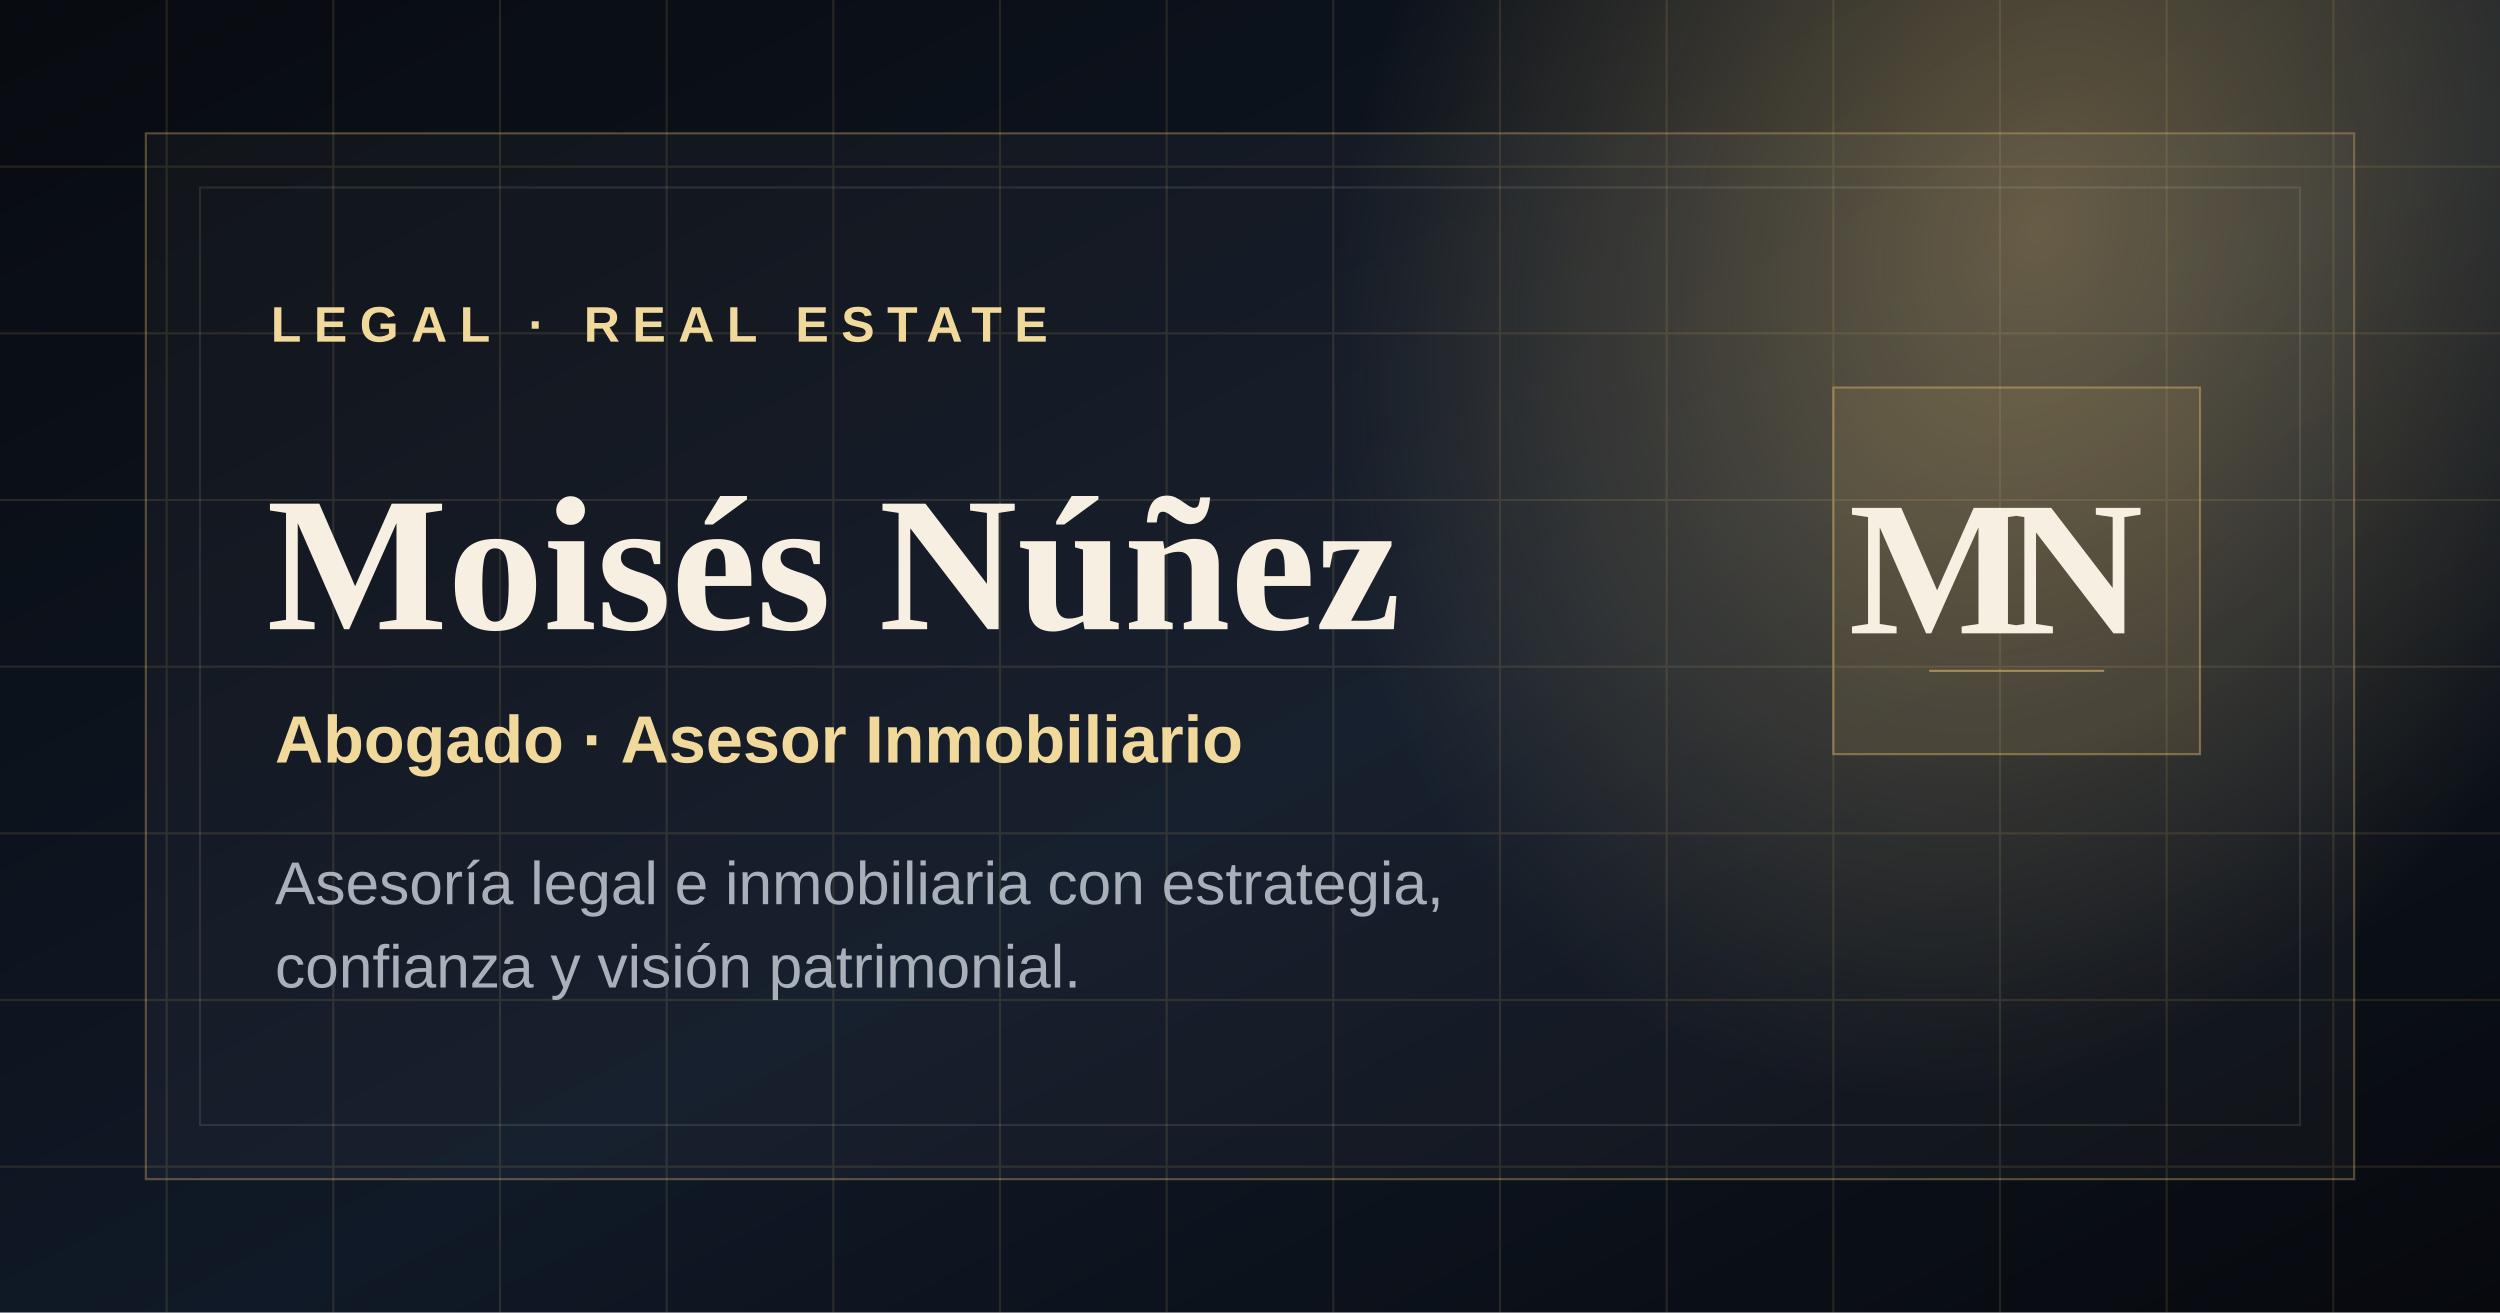
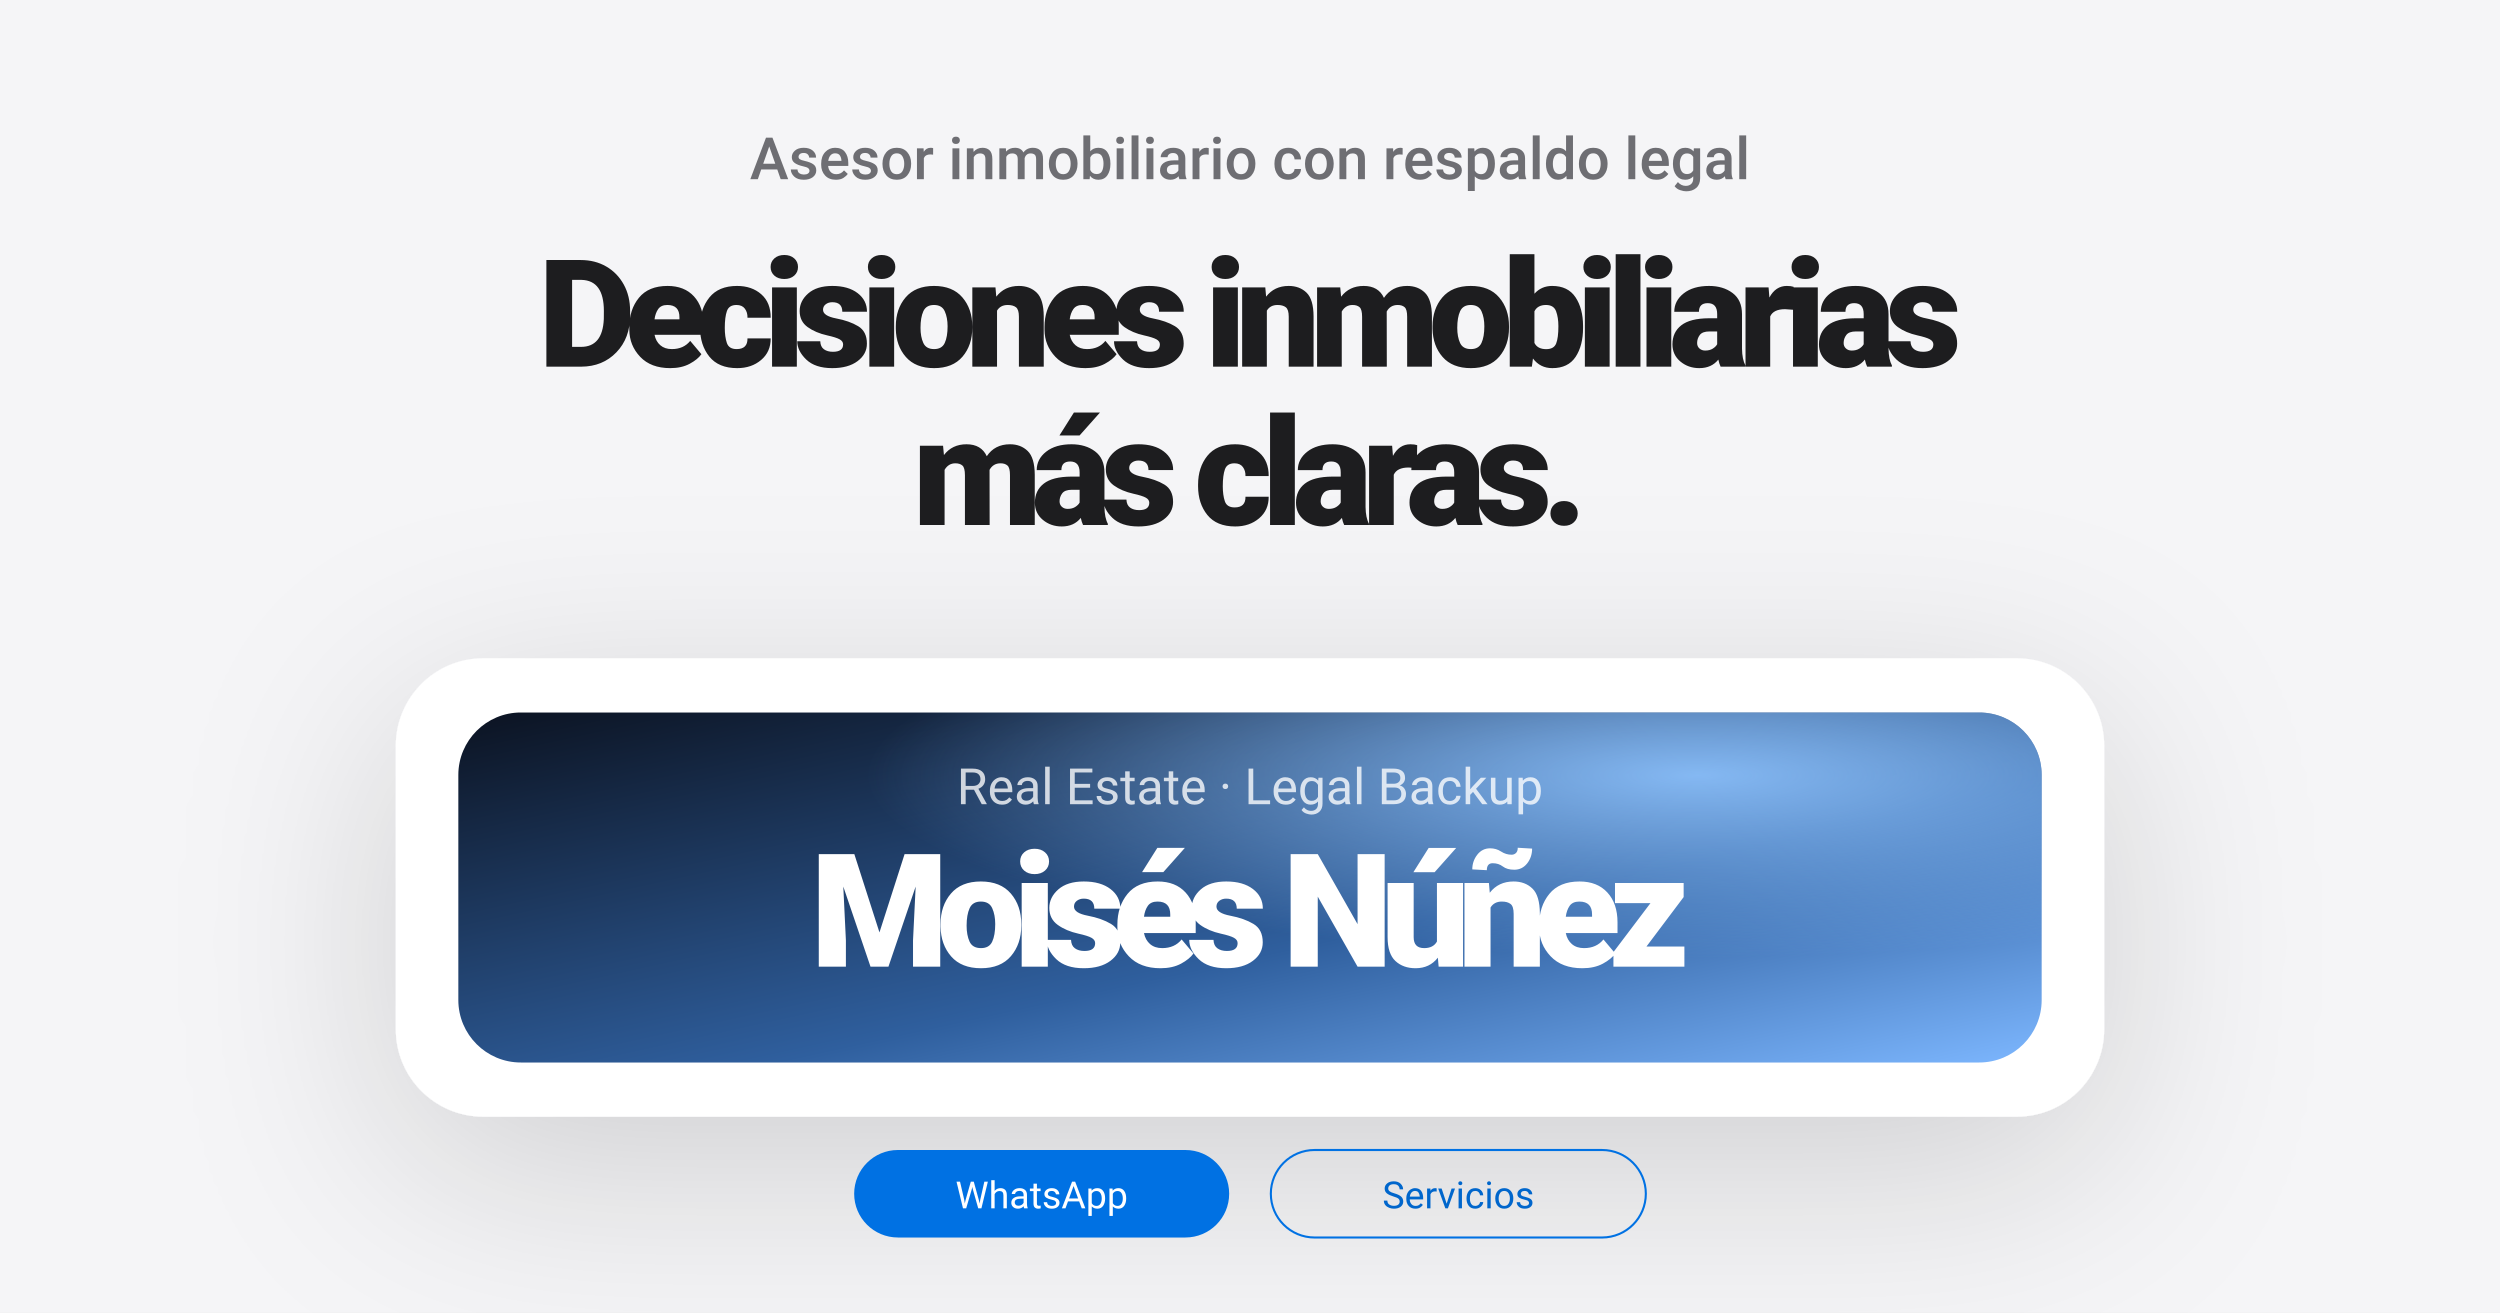
<svg xmlns="http://www.w3.org/2000/svg" width="1200" height="630" viewBox="0 0 1200 630" role="img" aria-labelledby="title desc">
  <defs>
-     <linearGradient id="bg" x1="0" y1="0" x2="1" y2="1">
-       <stop offset="0" stop-color="#080B10" />
-       <stop offset="0.55" stop-color="#101927" />
-       <stop offset="1" stop-color="#07090D" />
+     <linearGradient id="screen" x1="0" y1="0" x2="1" y2="1">
+       <stop offset="0" stop-color="#0B1220" />
+       <stop offset="0.6" stop-color="#2F5F9E" />
+       <stop offset="1" stop-color="#7DB7FF" />
    </linearGradient>
-     <radialGradient id="gold" cx="0" cy="0" r="1" gradientUnits="userSpaceOnUse" gradientTransform="translate(980 110) rotate(110) scale(430 330)">
-       <stop stop-color="#D6B267" stop-opacity="0.42" />
-       <stop offset="1" stop-color="#D6B267" stop-opacity="0" />
+     <radialGradient id="glow" cx="78%" cy="18%" r="52%">
+       <stop offset="0" stop-color="#8FC4FF" stop-opacity="0.9" />
+       <stop offset="1" stop-color="#8FC4FF" stop-opacity="0" />
    </radialGradient>
    <style>
-       .serif{font-family: Georgia, 'Times New Roman', serif}.sans{font-family: Arial, Helvetica, sans-serif}
+       .sans{font-family:-apple-system,BlinkMacSystemFont,'Segoe UI',Roboto,Arial,sans-serif}
    </style>
  </defs>
-   <rect width="1200" height="630" fill="url(#bg)" />
-   <rect width="1200" height="630" fill="url(#gold)" />
-   <g opacity="0.14" stroke="#D6B267" stroke-width="1">
-     <path d="M0 80H1200M0 160H1200M0 240H1200M0 320H1200M0 400H1200M0 480H1200M0 560H1200" />
-     <path d="M80 0V630M160 0V630M240 0V630M320 0V630M400 0V630M480 0V630M560 0V630M640 0V630M720 0V630M800 0V630M880 0V630M960 0V630M1040 0V630M1120 0V630" />
-   </g>
-   <rect x="70" y="64" width="1060" height="502" fill="rgba(255,255,255,0.035)" stroke="#D6B267" stroke-opacity="0.38" />
-   <rect x="96" y="90" width="1008" height="450" fill="none" stroke="#FFFFFF" stroke-opacity="0.10" />
-   <text x="130" y="164" class="sans" fill="#F1D99B" font-size="24" font-weight="700" letter-spacing="6">LEGAL · REAL ESTATE</text>
-   <text x="128" y="302" class="serif" fill="#F7EFE2" font-size="92" font-weight="600">Moisés Núñez</text>
-   <text x="132" y="366" class="sans" fill="#F1D99B" font-size="32" font-weight="700">Abogado · Asesor Inmobiliario</text>
-   <text x="132" y="434" class="sans" fill="#A9B0BA" font-size="29">Asesoría legal e inmobiliaria con estrategia,</text>
-   <text x="132" y="474" class="sans" fill="#A9B0BA" font-size="29">confianza y visión patrimonial.</text>
-   <g transform="translate(880 186)">
-     <rect x="0" y="0" width="176" height="176" fill="rgba(214,178,103,0.12)" stroke="#D6B267" stroke-opacity="0.48" />
-     <text x="78" y="118" text-anchor="middle" class="serif" fill="#F7EFE2" font-size="92" font-weight="600" letter-spacing="-12">MN</text>
-     <path d="M46 136H130" stroke="#D6B267" stroke-opacity="0.65" />
-   </g>
+   <rect width="1200" height="630" fill="#F5F5F7" />
+   <text x="600" y="86" text-anchor="middle" class="sans" fill="#6E6E73" font-size="28" font-weight="500">Asesor inmobiliario con respaldo legal</text>
+   <text x="600" y="176" text-anchor="middle" class="sans" fill="#1D1D1F" font-size="72" font-weight="800" letter-spacing="-5">Decisiones inmobiliarias</text>
+   <text x="600" y="252" text-anchor="middle" class="sans" fill="#1D1D1F" font-size="72" font-weight="800" letter-spacing="-5">más claras.</text>
+   <rect x="190" y="316" width="820" height="220" rx="42" fill="#FFFFFF" filter="drop-shadow(0 26px 52px rgba(0,0,0,0.16))" />
+   <rect x="220" y="342" width="760" height="168" rx="30" fill="url(#screen)" />
+   <rect x="220" y="342" width="760" height="168" rx="30" fill="url(#glow)" />
+   <text x="600" y="386" text-anchor="middle" class="sans" fill="#FFFFFF" fill-opacity="0.78" font-size="24">Real Estate · Legal Backup</text>
+   <text x="600" y="464" text-anchor="middle" class="sans" fill="#FFFFFF" font-size="76" font-weight="800" letter-spacing="-6">Moisés Núñez</text>
+   <rect x="410" y="552" width="180" height="42" rx="21" fill="#0071E3" />
+   <text x="500" y="580" text-anchor="middle" class="sans" fill="#FFFFFF" font-size="18">WhatsApp</text>
+   <rect x="610" y="552" width="180" height="42" rx="21" fill="none" stroke="#0071E3" />
+   <text x="700" y="580" text-anchor="middle" class="sans" fill="#0066CC" font-size="18">Servicios</text>
</svg>
